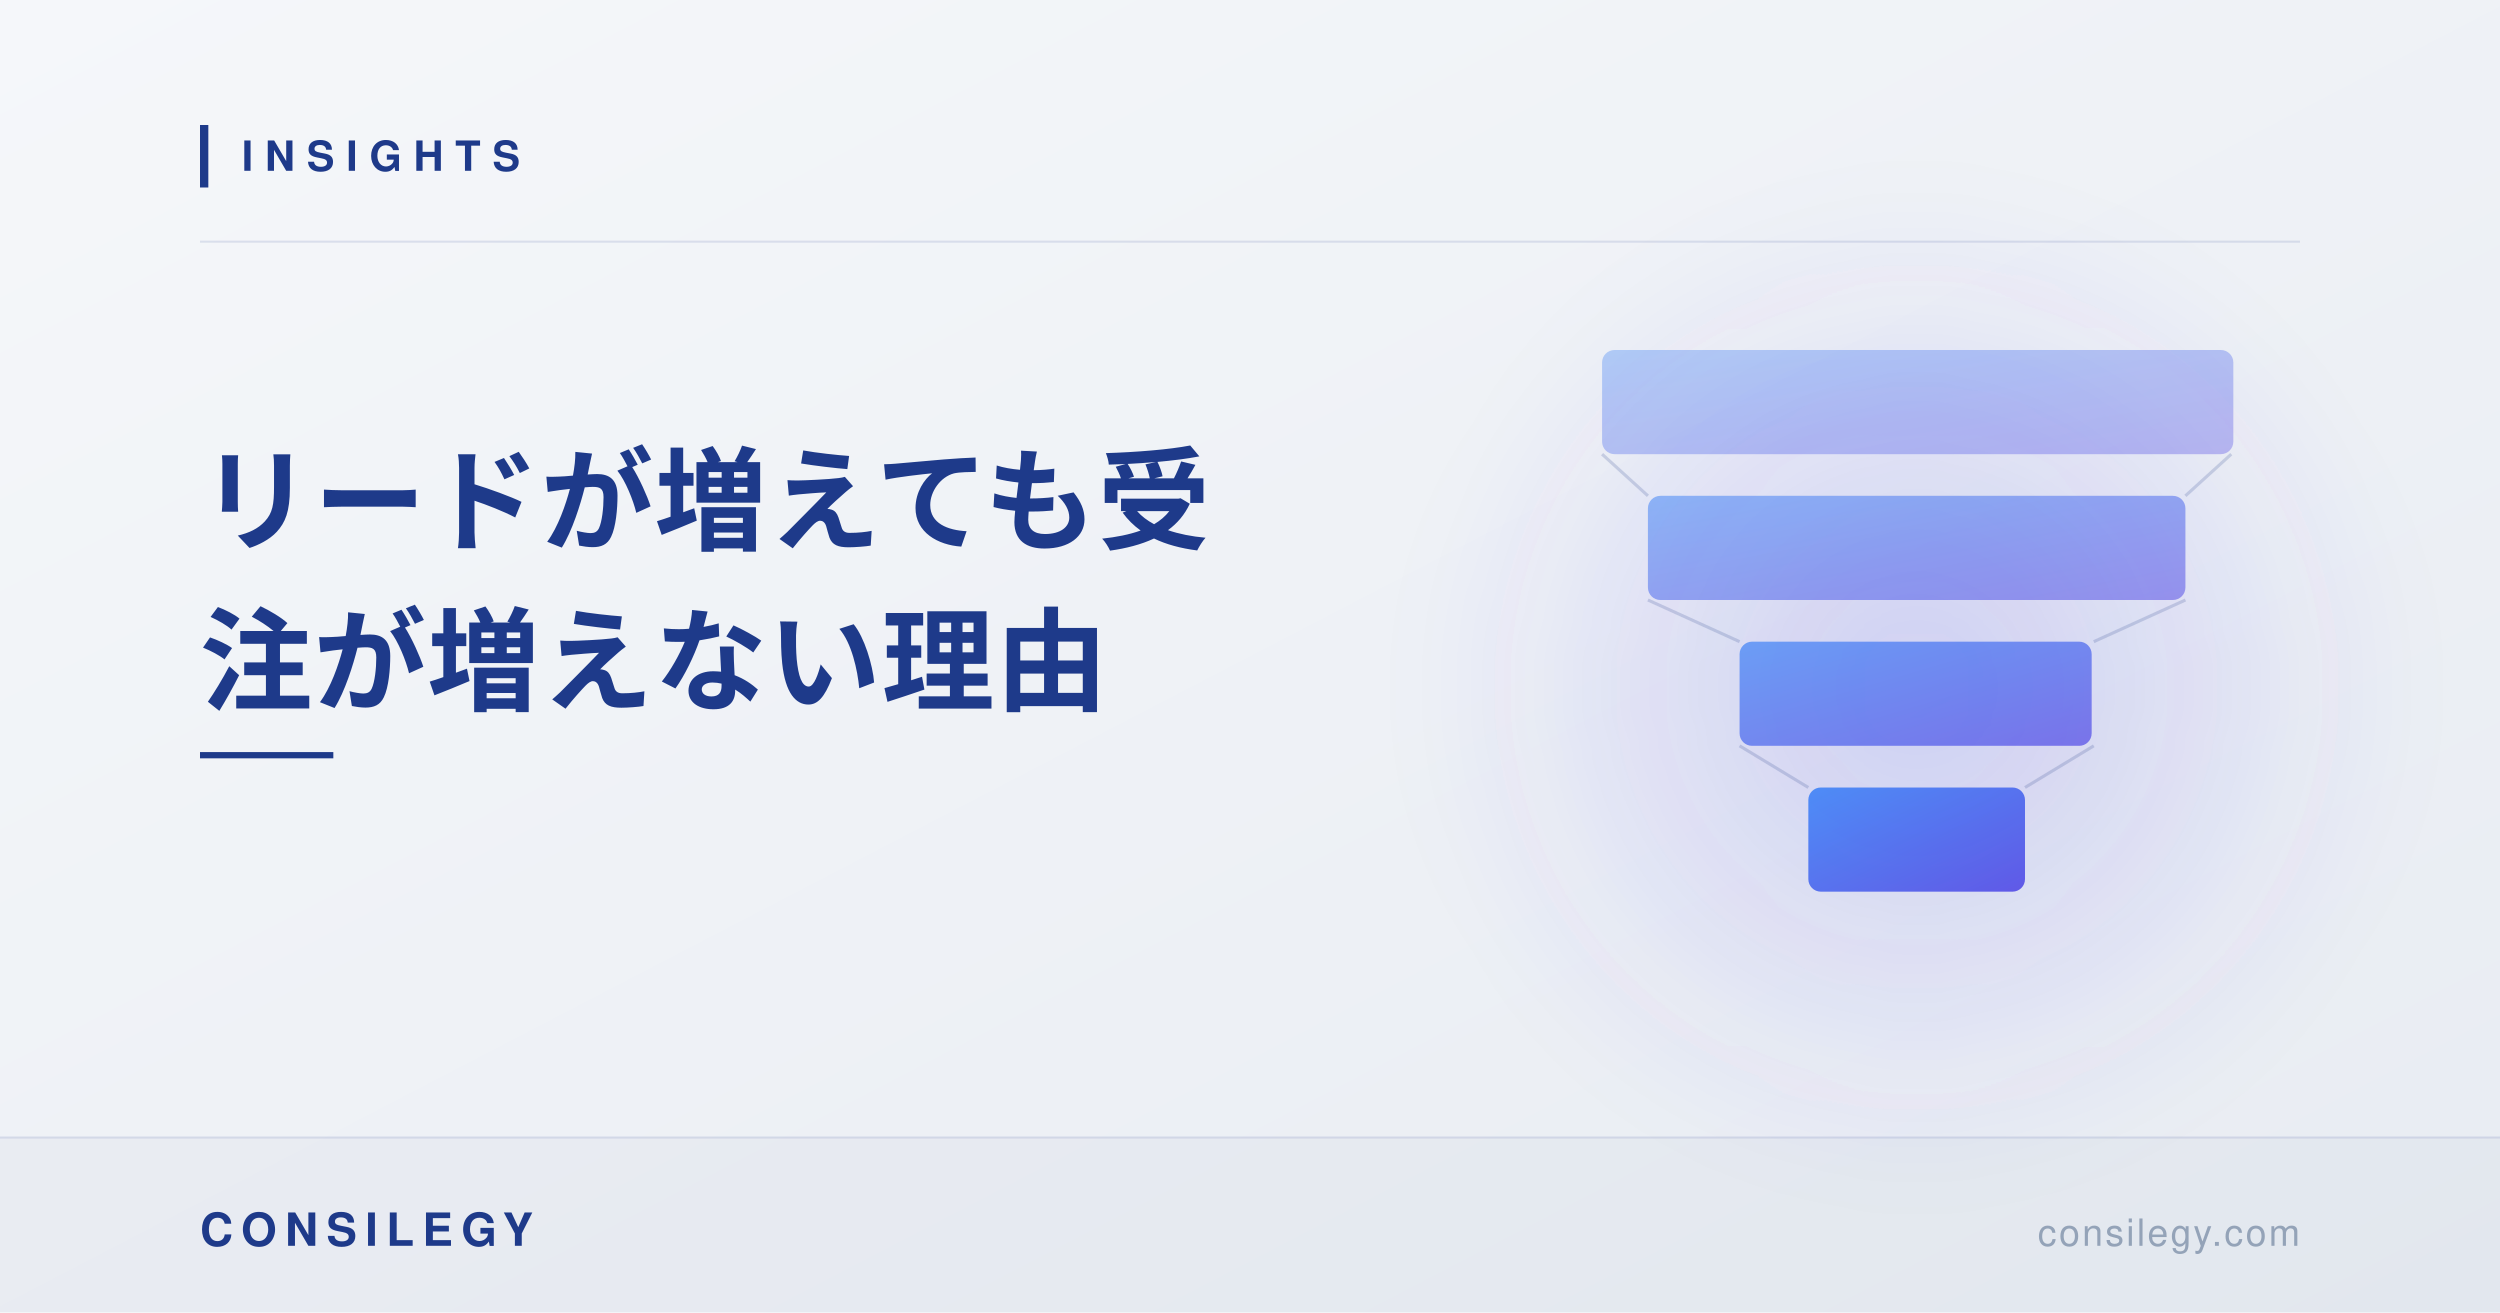
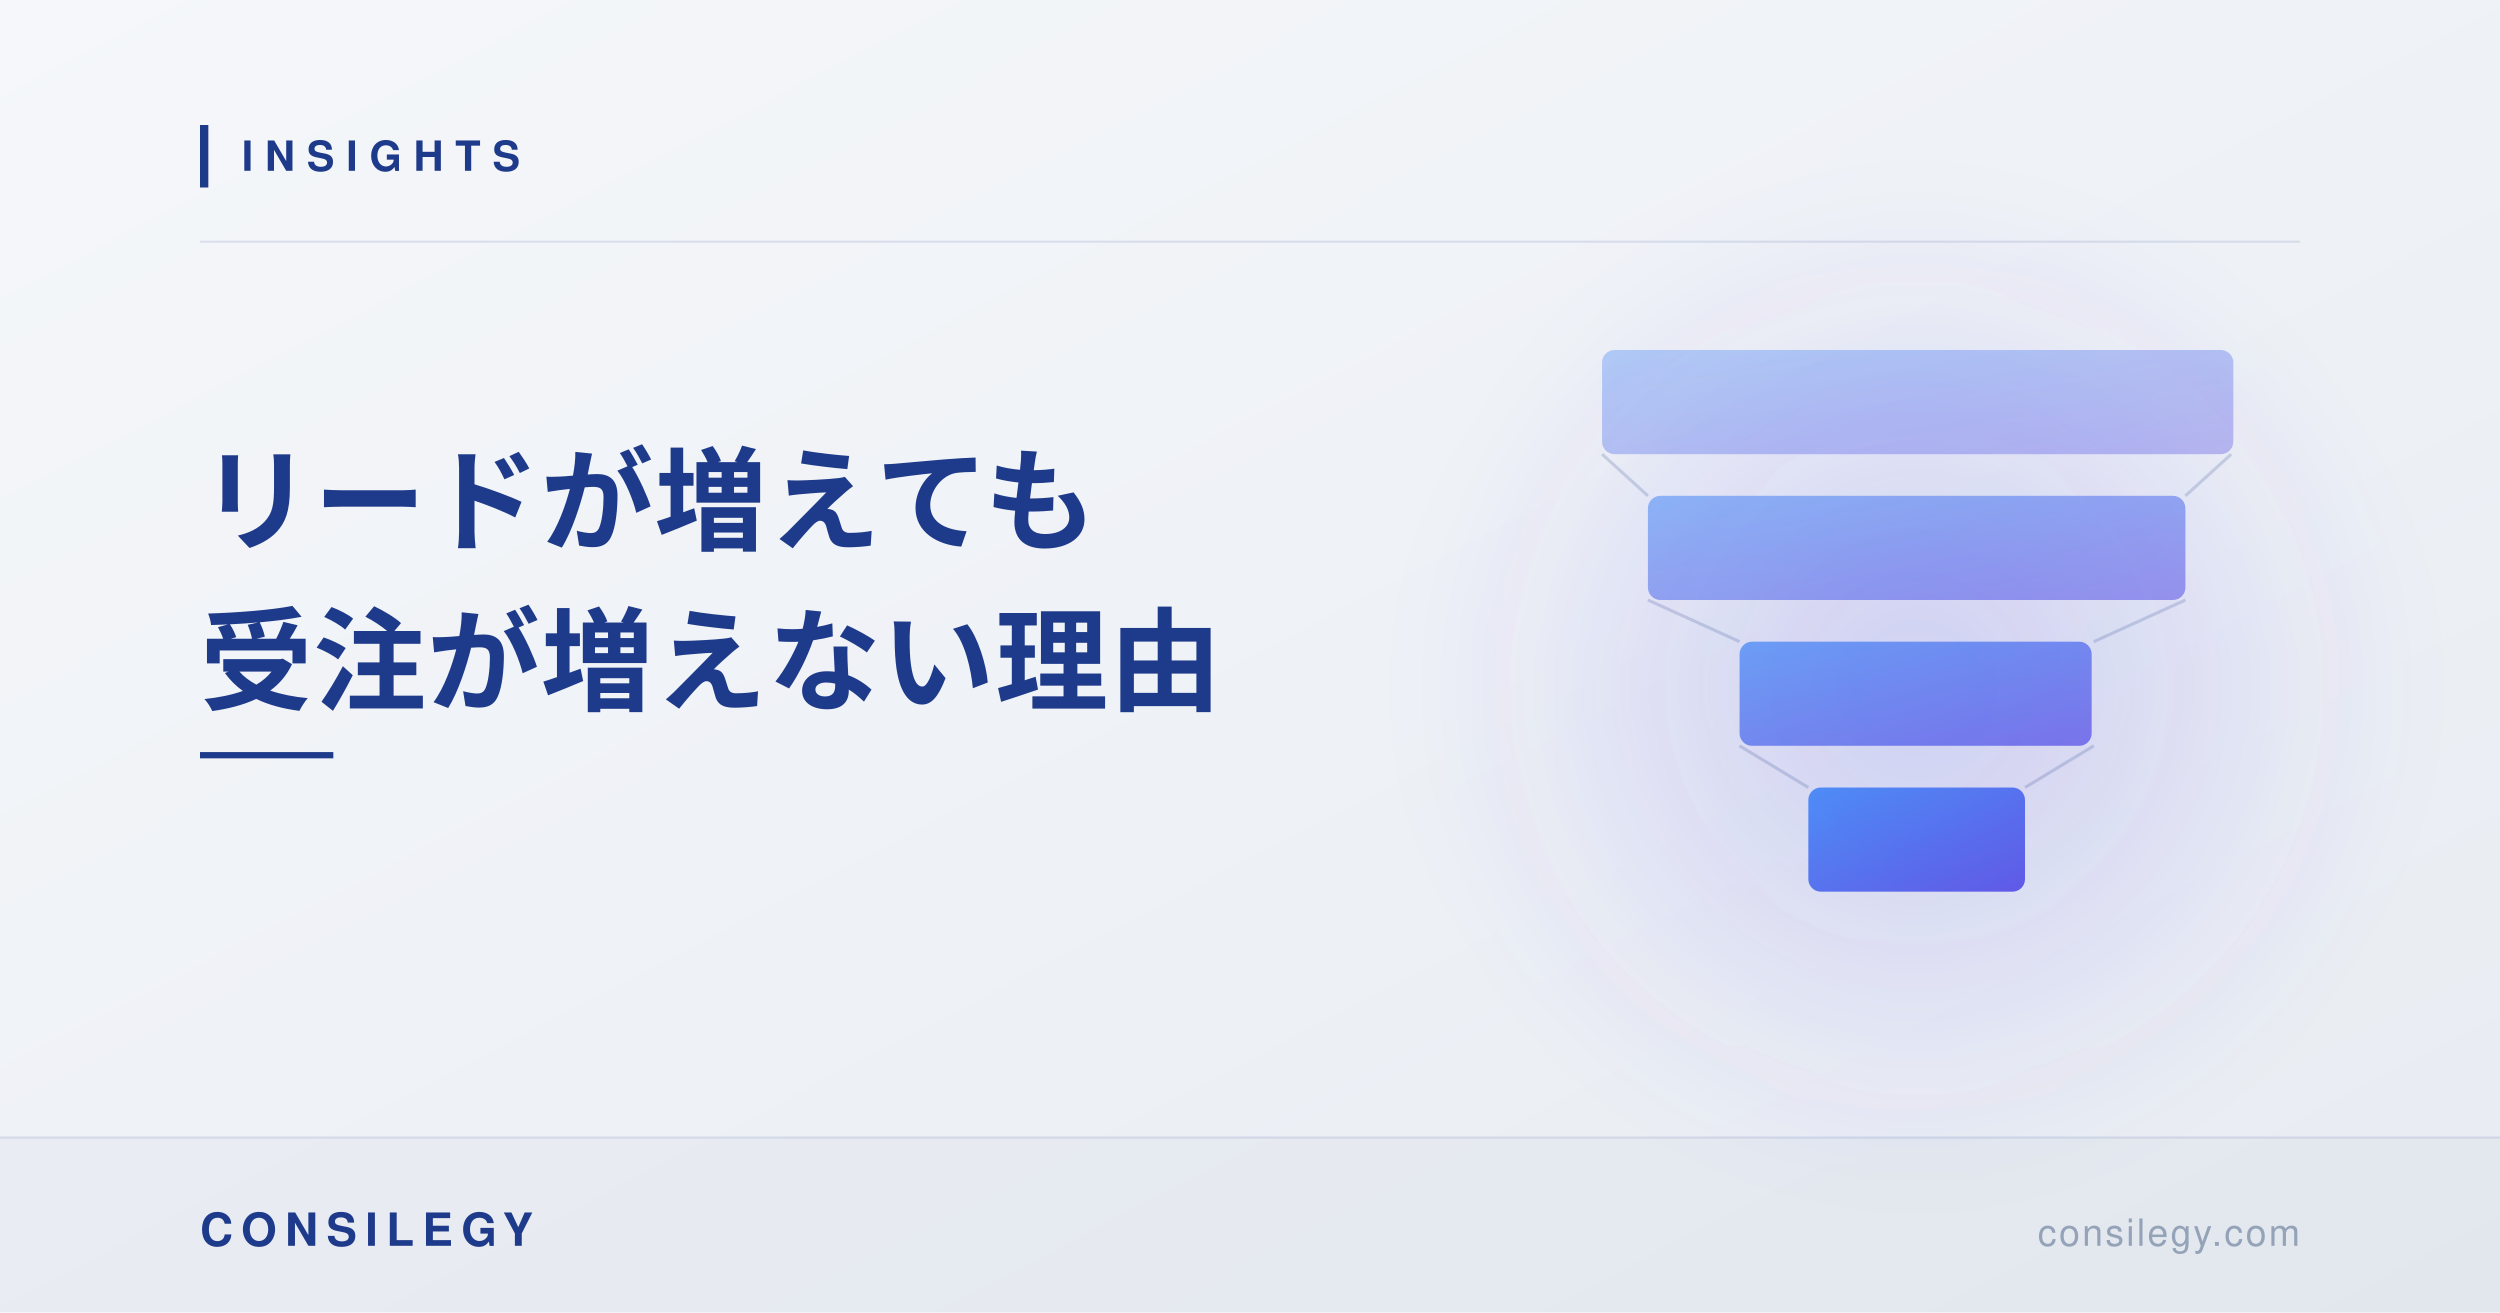
<svg xmlns="http://www.w3.org/2000/svg" viewBox="0 0 1200 630" width="1200" height="630">
  <defs>
    <linearGradient id="bg" x1="0%" y1="0%" x2="100%" y2="100%">
      <stop offset="0%" stop-color="#F5F7FA" />
      <stop offset="100%" stop-color="#E8ECF2" />
    </linearGradient>
    <linearGradient id="bi" x1="0%" y1="0%" x2="100%" y2="100%">
      <stop offset="0%" stop-color="#3B82F6" />
      <stop offset="100%" stop-color="#4F46E5" />
    </linearGradient>
    <radialGradient id="glow" cx="50%" cy="50%" r="50%">
      <stop offset="0%" stop-color="#4F46E5" stop-opacity="0.20" />
      <stop offset="100%" stop-color="#4F46E5" stop-opacity="0" />
    </radialGradient>
    <filter id="soft" x="-60%" y="-60%" width="220%" height="220%">
      <feGaussianBlur stdDeviation="26" />
    </filter>
  </defs>
  <rect width="1200" height="630" fill="url(#bg)" />
  <circle cx="920" cy="330" r="230" fill="url(#glow)" filter="url(#soft)" />
  <rect x="769" y="168" width="303" height="50" rx="6" fill="url(#bi)" fill-opacity="0.34" />
  <rect x="791" y="238" width="258" height="50" rx="6" fill="url(#bi)" fill-opacity="0.52" />
  <line x1="769" y1="218" x2="791" y2="238" stroke="#1E3A8A" stroke-opacity="0.18" stroke-width="1.5" />
  <line x1="1071" y1="218" x2="1049" y2="238" stroke="#1E3A8A" stroke-opacity="0.18" stroke-width="1.5" />
  <rect x="835" y="308" width="169" height="50" rx="6" fill="url(#bi)" fill-opacity="0.70" />
  <line x1="791" y1="288" x2="835" y2="308" stroke="#1E3A8A" stroke-opacity="0.18" stroke-width="1.5" />
  <line x1="1049" y1="288" x2="1005" y2="308" stroke="#1E3A8A" stroke-opacity="0.18" stroke-width="1.5" />
  <rect x="868" y="378" width="104" height="50" rx="6" fill="url(#bi)" fill-opacity="0.88" />
  <line x1="835" y1="358" x2="868" y2="378" stroke="#1E3A8A" stroke-opacity="0.18" stroke-width="1.5" />
  <line x1="1005" y1="358" x2="972" y2="378" stroke="#1E3A8A" stroke-opacity="0.18" stroke-width="1.5" />
  <rect x="96" y="60" width="4" height="30" fill="#1E3A8A" />
  <text x="116" y="82" font-family="'Helvetica Neue',Helvetica,Arial,sans-serif" font-size="20" font-weight="600" fill="#1E3A8A" letter-spacing="0.28em">INSIGHTS</text>
  <line x1="96" y1="116" x2="1104" y2="116" stroke="#1E3A8A" stroke-opacity="0.12" stroke-width="1" />
-   <text x="96" y="260" font-family="'Hiragino Sans','Hiragino Kaku Gothic ProN',system-ui,sans-serif" font-size="54" font-weight="600" fill="#1E3A8A" letter-spacing="0.01em">リードが増えても受</text>
-   <text x="96" y="337" font-family="'Hiragino Sans','Hiragino Kaku Gothic ProN',system-ui,sans-serif" font-size="54" font-weight="600" fill="#1E3A8A" letter-spacing="0.01em">注が増えない理由</text>
+   <text x="96" y="260" font-family="'Hiragino Sans','Hiragino Kaku Gothic ProN',system-ui,sans-serif" font-size="54" font-weight="600" fill="#1E3A8A" letter-spacing="0.01em">リードが増えても</text>
+   <text x="96" y="337" font-family="'Hiragino Sans','Hiragino Kaku Gothic ProN',system-ui,sans-serif" font-size="54" font-weight="600" fill="#1E3A8A" letter-spacing="0.01em">受注が増えない理由</text>
  <rect x="96" y="361" width="64" height="3" fill="#1E3A8A" />
  <rect x="0" y="546" width="1200" height="84" fill="#1E3A8A" fill-opacity="0.035" />
  <line x1="0" y1="546" x2="1200" y2="546" stroke="#1E3A8A" stroke-opacity="0.12" stroke-width="1" />
  <text x="96" y="598" font-family="'Helvetica Neue',Helvetica,Arial,sans-serif" font-size="22" font-weight="600" fill="#1E3A8A" letter-spacing="0.18em">CONSILEGY</text>
  <text x="1104" y="598" text-anchor="end" font-family="'Helvetica Neue',Helvetica,Arial,sans-serif" font-size="18" font-weight="400" fill="#94A3B8" letter-spacing="0.06em">consilegy.com</text>
</svg>
